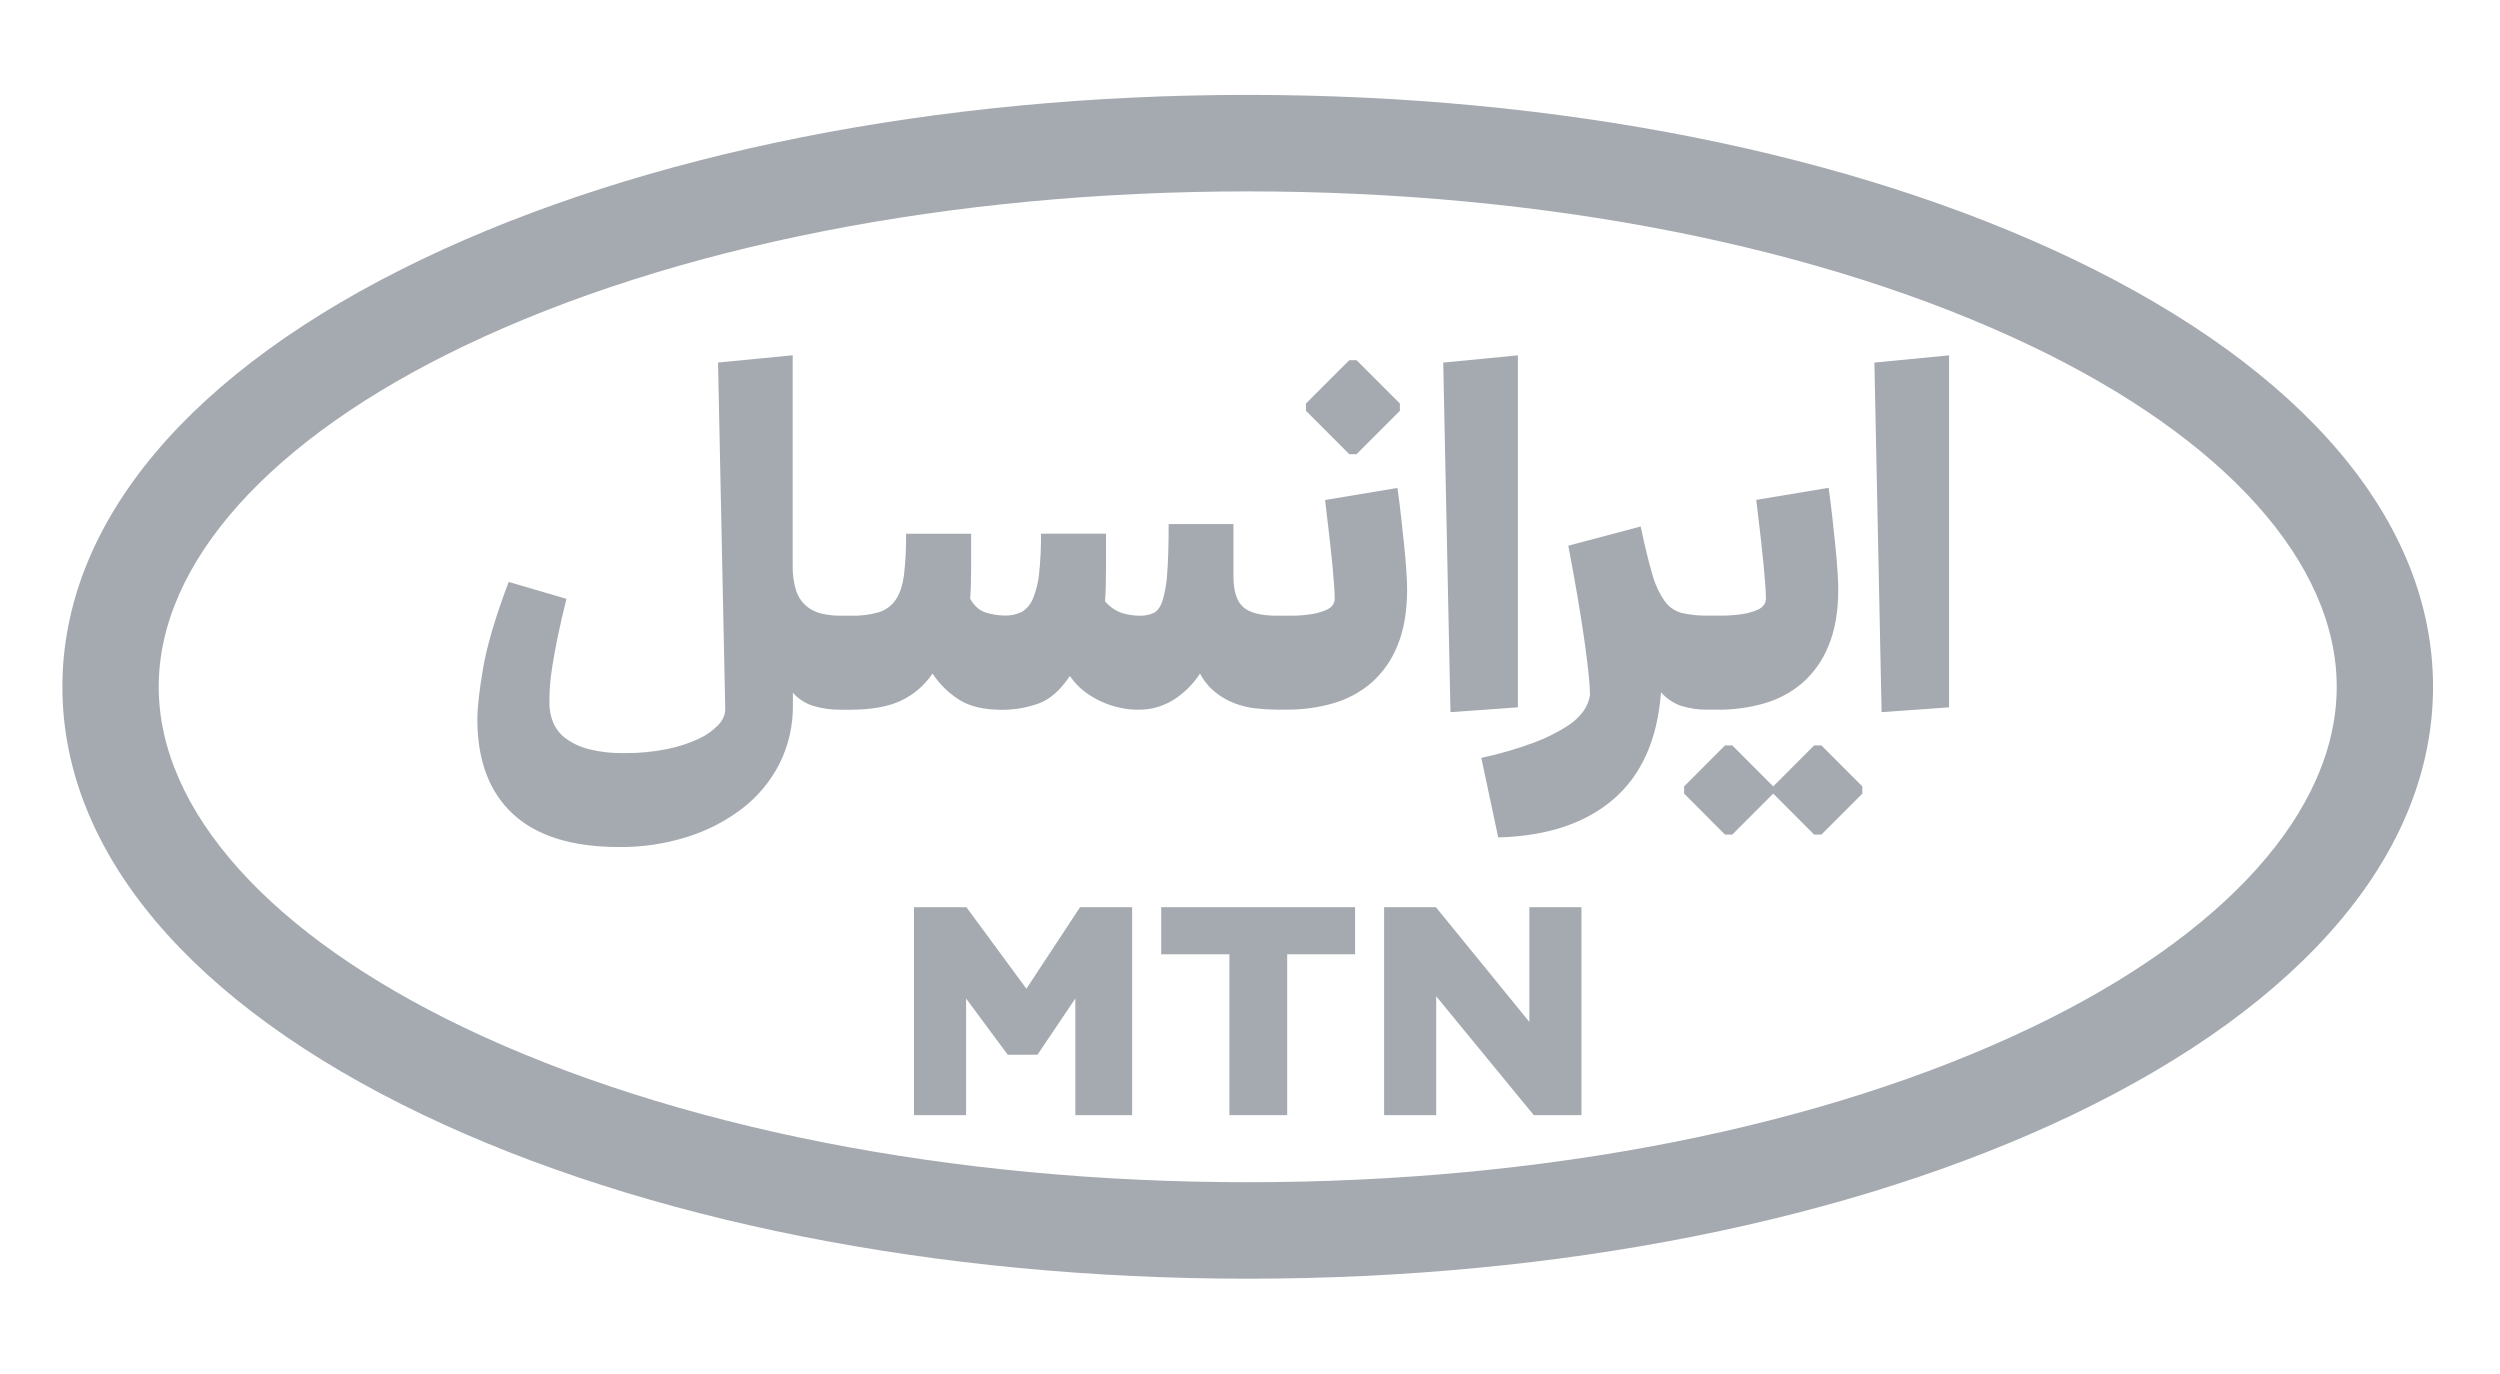
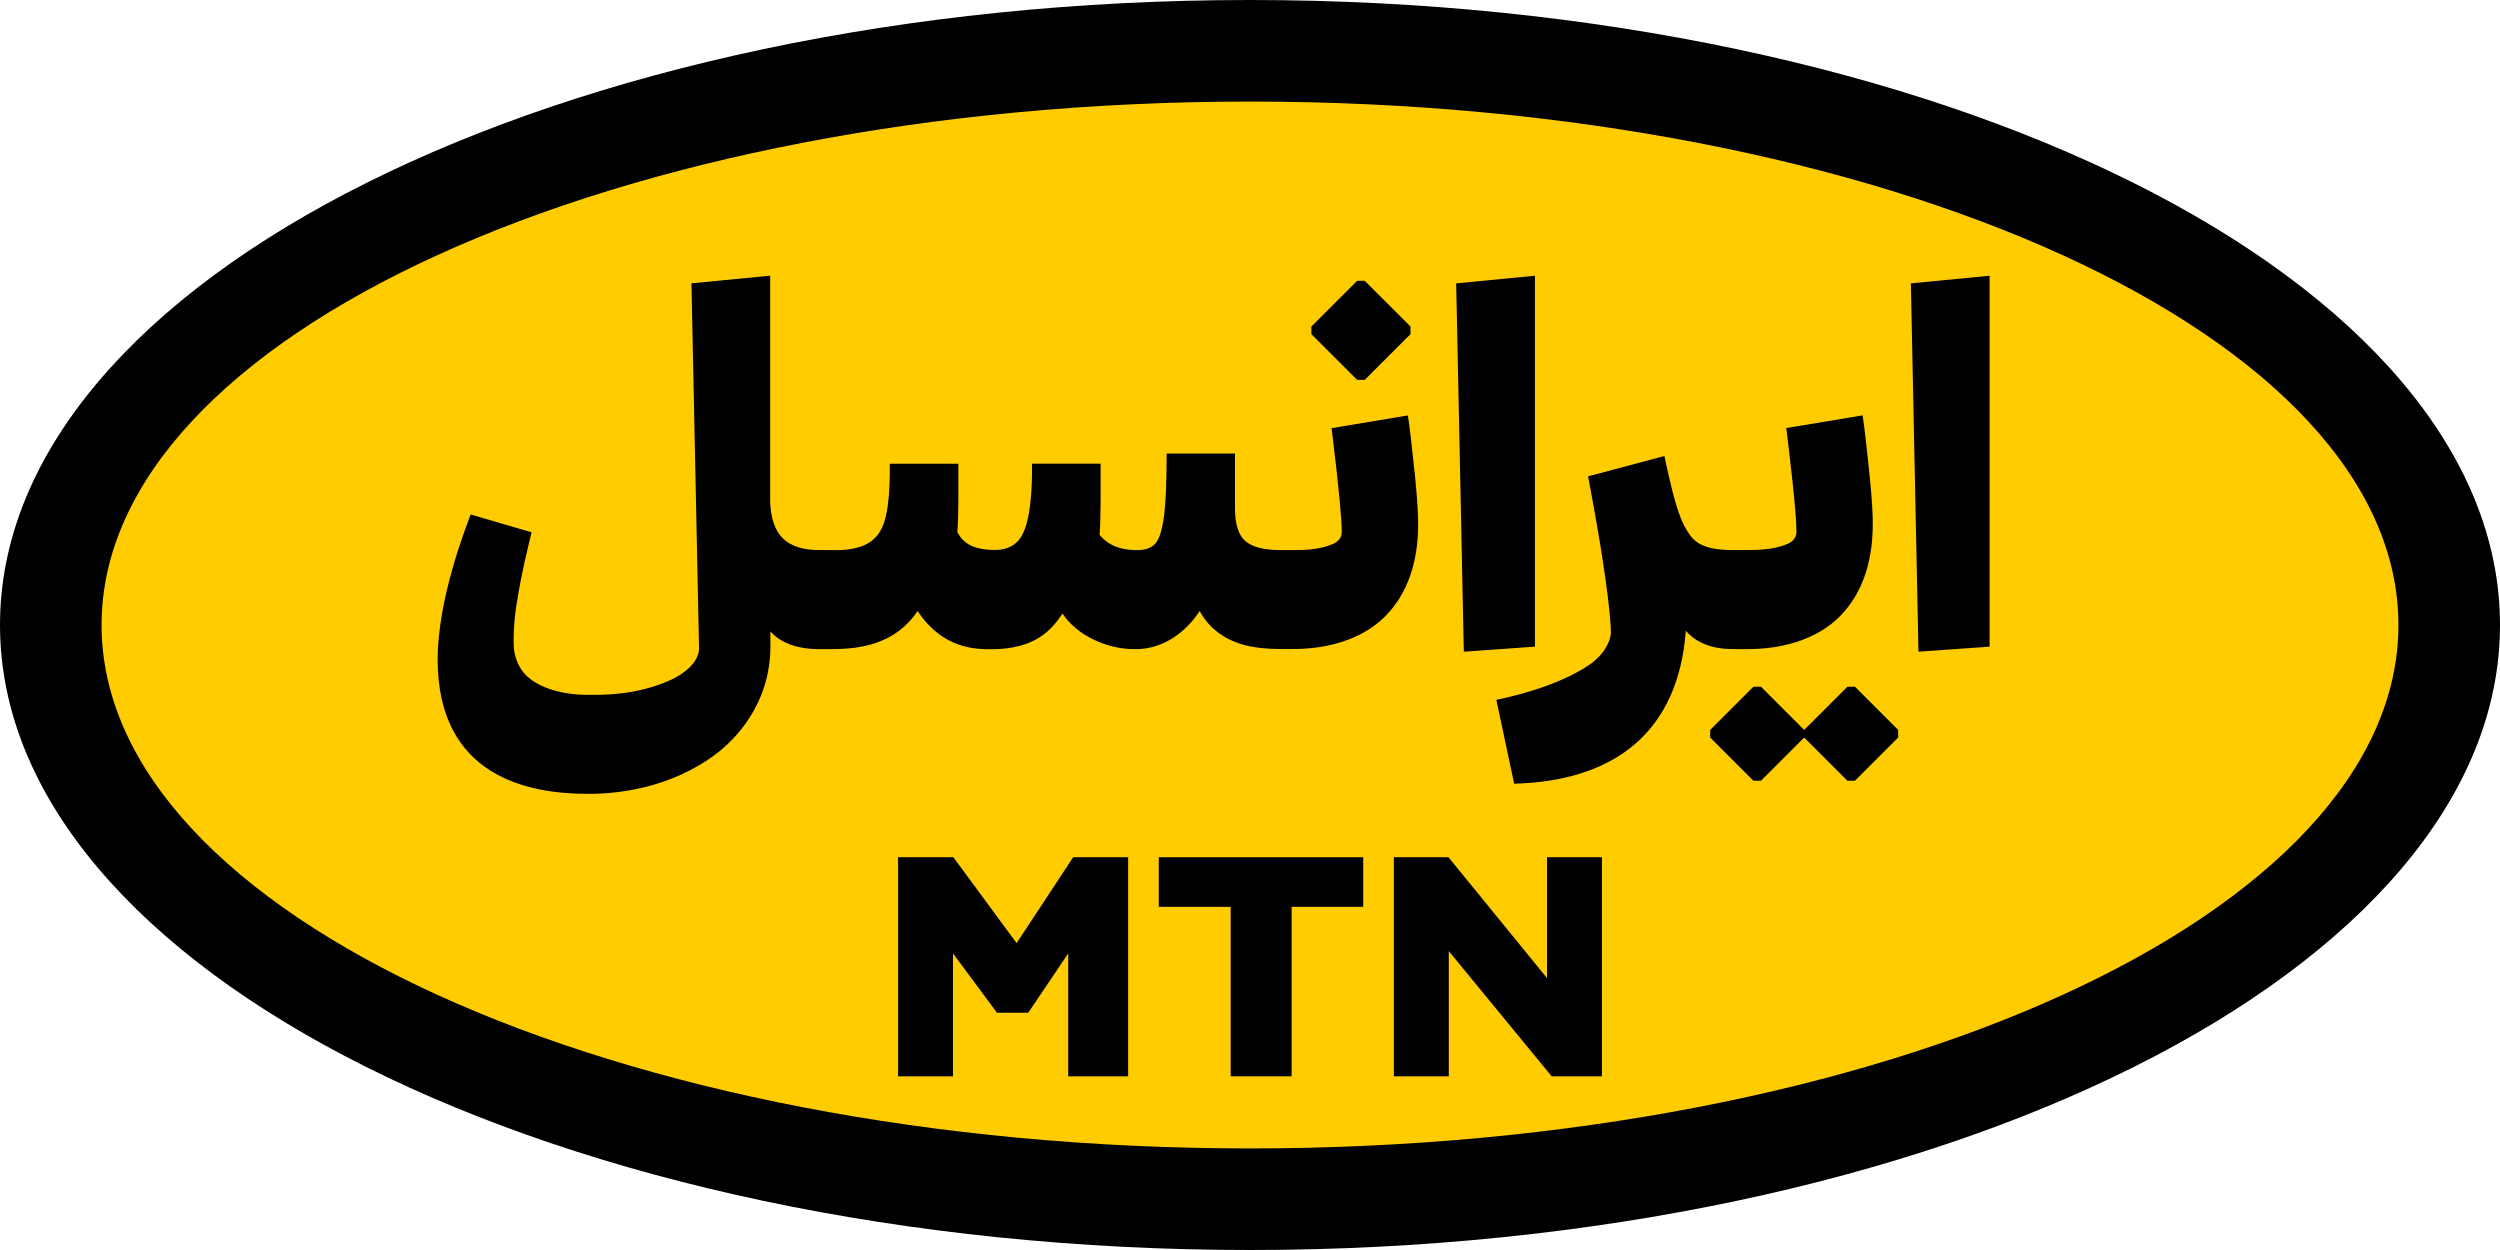
- <svg xmlns="http://www.w3.org/2000/svg" width="182" height="100" viewBox="0 0 182 100" fill="none">
-   <path d="M150.883 18.848C134.784 11.154 113.458 6.908 90.833 6.908C68.208 6.908 46.87 11.154 30.78 18.848C13.859 26.937 4.542 37.999 4.542 49.999C4.542 61.999 13.859 73.061 30.78 81.15C46.87 88.845 68.203 93.09 90.833 93.09C113.463 93.09 134.786 88.852 150.885 81.157C167.805 73.061 177.125 61.999 177.125 49.999C177.125 37.999 167.805 26.937 150.883 18.848ZM147.86 74.817C132.686 82.07 112.435 86.065 90.831 86.065C69.228 86.065 48.974 82.065 33.803 74.817C19.663 68.057 11.554 59.012 11.554 49.999C11.554 40.986 19.663 31.941 33.803 25.181C48.975 17.928 69.228 13.934 90.831 13.934C112.435 13.934 132.686 17.934 147.86 25.181C162.001 31.941 170.113 40.986 170.113 49.999C170.113 59.012 162.001 68.057 147.86 74.817Z" fill="#1F2B3D" fill-opacity="0.4" />
-   <path d="M102.438 42.892C102.438 42.59 102.42 42.157 102.384 41.594C102.347 41.032 102.295 40.411 102.227 39.733C102.156 39.055 102.08 38.347 101.999 37.609C101.917 36.871 101.829 36.175 101.733 35.522L96.465 36.4C96.722 38.505 96.903 40.12 97.01 41.243C97.115 42.365 97.168 43.151 97.168 43.594C97.165 43.743 97.122 43.889 97.044 44.016C96.922 44.19 96.751 44.324 96.554 44.402C96.228 44.542 95.887 44.642 95.537 44.7C94.975 44.792 94.406 44.833 93.836 44.823H92.959C91.812 44.823 91 44.619 90.523 44.209C90.041 43.8 89.796 43.045 89.796 41.945V38.154H85.078C85.078 39.651 85.043 40.839 84.973 41.716C84.937 42.393 84.825 43.064 84.638 43.716C84.486 44.171 84.275 44.471 84.008 44.611C83.685 44.763 83.33 44.835 82.973 44.822C82.533 44.822 82.096 44.756 81.675 44.627C81.195 44.459 80.77 44.162 80.447 43.769C80.471 43.463 80.489 43.102 80.5 42.678C80.511 42.254 80.518 41.823 80.518 41.38V38.852H75.784C75.795 39.831 75.748 40.81 75.644 41.783C75.583 42.409 75.429 43.021 75.188 43.602C75.029 43.997 74.746 44.329 74.382 44.549C74 44.736 73.578 44.827 73.153 44.812C72.69 44.809 72.229 44.738 71.785 44.602C71.317 44.461 70.931 44.122 70.628 43.583C70.652 43.28 70.668 42.929 70.681 42.531C70.694 42.133 70.699 41.718 70.699 41.283V38.856H65.963C65.976 39.864 65.924 40.873 65.807 41.874C65.701 42.648 65.497 43.25 65.193 43.682C64.896 44.11 64.463 44.425 63.965 44.576C63.303 44.761 62.617 44.844 61.93 44.823H61.222C60.738 44.83 60.255 44.776 59.785 44.665C59.377 44.567 58.999 44.375 58.68 44.103C58.34 43.802 58.089 43.414 57.953 42.98C57.773 42.383 57.69 41.761 57.708 41.138V25.865L52.273 26.392L52.798 51.665C52.773 52.077 52.598 52.465 52.307 52.756C51.904 53.184 51.422 53.53 50.887 53.773C50.154 54.114 49.383 54.368 48.59 54.527C47.551 54.738 46.493 54.838 45.433 54.825C44.577 54.843 43.722 54.749 42.89 54.545C42.284 54.397 41.713 54.135 41.206 53.773C40.798 53.477 40.477 53.077 40.276 52.614C40.084 52.147 39.989 51.645 39.996 51.14C39.996 50.837 40.007 50.469 40.03 50.036C40.065 49.518 40.125 49.002 40.212 48.491C40.304 47.894 40.432 47.193 40.597 46.385C40.762 45.578 40.975 44.648 41.238 43.594L37.031 42.363C36.072 44.909 35.452 46.997 35.172 48.629C34.893 50.26 34.752 51.505 34.751 52.363C34.751 55.359 35.616 57.658 37.347 59.262C39.078 60.865 41.661 61.666 45.097 61.665C46.768 61.678 48.43 61.429 50.024 60.927C51.474 60.478 52.833 59.777 54.04 58.856C55.169 57.987 56.091 56.879 56.74 55.611C57.408 54.277 57.745 52.802 57.723 51.311V50.434C58.114 50.874 58.616 51.201 59.176 51.382C59.839 51.583 60.529 51.679 61.222 51.667H61.923C63.42 51.667 64.636 51.451 65.571 51.018C66.51 50.582 67.311 49.896 67.885 49.034C68.393 49.802 69.056 50.454 69.833 50.947C70.592 51.432 71.638 51.674 72.97 51.674C73.857 51.674 74.737 51.523 75.573 51.229C76.414 50.935 77.185 50.263 77.888 49.211C78.177 49.639 78.532 50.018 78.94 50.334C79.333 50.634 79.76 50.887 80.211 51.089C80.639 51.282 81.086 51.429 81.545 51.527C81.96 51.618 82.383 51.665 82.807 51.667C83.778 51.69 84.733 51.415 85.543 50.878C86.269 50.395 86.887 49.767 87.36 49.034C87.637 49.562 88.019 50.028 88.483 50.403C88.911 50.746 89.39 51.018 89.903 51.211C90.4 51.395 90.918 51.517 91.445 51.574C91.952 51.631 92.462 51.66 92.972 51.662H93.673C94.811 51.67 95.944 51.516 97.039 51.205C98.065 50.915 99.016 50.407 99.828 49.714C100.672 48.97 101.327 48.035 101.739 46.987C102.205 45.872 102.438 44.507 102.438 42.892Z" fill="#1F2B3D" fill-opacity="0.4" />
-   <path d="M98.754 33.064L101.912 29.906V29.379L98.754 26.221H98.229L95.072 29.379V29.906L98.229 33.064H98.754Z" fill="#1F2B3D" fill-opacity="0.4" />
-   <path d="M110.502 51.493V25.869L105.067 26.396L105.594 51.844L110.502 51.493Z" fill="#1F2B3D" fill-opacity="0.4" />
-   <path d="M132.072 54.266L129.091 57.249L126.11 54.266H125.583L122.602 57.249V57.775L125.583 60.758H126.11L129.091 57.775L132.072 60.758H132.597L135.578 57.775V57.249L132.597 54.266H132.072Z" fill="#1F2B3D" fill-opacity="0.4" />
-   <path d="M124.354 51.666H125.057C126.195 51.674 127.329 51.521 128.424 51.21C129.45 50.92 130.401 50.411 131.212 49.719C132.056 48.974 132.711 48.039 133.123 46.992C133.591 45.868 133.825 44.499 133.825 42.885C133.825 42.581 133.807 42.149 133.772 41.586C133.737 41.024 133.684 40.403 133.614 39.725C133.542 39.047 133.467 38.339 133.387 37.601C133.307 36.863 133.219 36.167 133.123 35.514L127.855 36.392C128.113 38.497 128.295 40.112 128.4 41.236C128.505 42.357 128.558 43.143 128.558 43.586C128.555 43.735 128.513 43.881 128.436 44.008C128.313 44.181 128.142 44.315 127.944 44.394C127.619 44.534 127.278 44.634 126.929 44.692C126.366 44.784 125.796 44.825 125.226 44.816H124.351C123.702 44.831 123.054 44.766 122.421 44.621C121.917 44.484 121.476 44.174 121.177 43.745C120.77 43.145 120.467 42.48 120.281 41.779C120.026 40.925 119.745 39.773 119.44 38.325L114.172 39.728C114.71 42.561 115.107 44.907 115.365 46.766C115.623 48.626 115.752 49.907 115.751 50.61C115.686 51.006 115.537 51.383 115.313 51.715C114.973 52.19 114.54 52.59 114.041 52.892C113.289 53.366 112.49 53.76 111.656 54.066C110.412 54.526 109.137 54.896 107.841 55.172L109.069 60.965C112.622 60.87 115.422 59.94 117.469 58.174C119.516 56.408 120.666 53.816 120.921 50.399C121.312 50.848 121.813 51.187 122.374 51.383C123.003 51.582 123.66 51.676 124.32 51.663L124.354 51.666Z" fill="#1F2B3D" fill-opacity="0.4" />
-   <path d="M136.98 51.844L141.891 51.493V25.869L136.455 26.396L136.98 51.844Z" fill="#1F2B3D" fill-opacity="0.4" />
-   <path d="M74.721 71.979L70.354 66.043H66.539V81.181H70.331V72.692L73.364 76.787H75.526L78.284 72.692V81.181H82.42V66.043H78.629L74.721 71.979Z" fill="#1F2B3D" fill-opacity="0.4" />
-   <path d="M84.535 69.472H89.5V81.181H93.707V69.472H98.649V66.043H84.535V69.472Z" fill="#1F2B3D" fill-opacity="0.4" />
-   <path d="M111.336 74.394L104.533 66.043H100.763V81.181H104.556V72.53L111.658 81.181H115.129V66.043H111.336V74.394Z" fill="#1F2B3D" fill-opacity="0.4" />
+ <svg xmlns="http://www.w3.org/2000/svg" id="b" viewBox="0 0 300 150">
+   <defs>
+     <style>.d,.e{stroke-width:0px;}.e{fill:#fc0;}</style>
+   </defs>
+   <g id="c">
+     <ellipse class="d" cx="150" cy="75" rx="150" ry="75" />
+     <ellipse class="e" cx="150" cy="75" rx="137.811" ry="62.811" />
+     <path class="d" d="m170.173,62.656c0-.833-.09-2.727-.366-5.488-.437-4.136-.6-5.548-.859-7.314l-9.158,1.525c.446,3.657.762,6.461.947,8.413.183,1.948.275,3.313.275,4.083-.016.826-.683,1.251-1.067,1.402-.434.188-1.848.783-4.724.733h-1.525c-1.994,0-3.405-.356-4.235-1.067-.837-.711-1.263-2.021-1.263-3.932v-6.584h-8.201c-0,7.32-.488,8.695-.764,9.66-.287.855-.797,1.999-2.896,1.92-1.338.001-3.113-.276-4.389-1.828.041-.531.073-1.159.092-1.895.041-1.58.032-1.894.032-6.644h-8.229c.068,6.29-.954,8.052-1.036,8.248-.1.248-.841,2.192-3.537,2.103-3.219-.022-3.991-1.426-4.389-2.135.041-.527.069-1.137.092-1.828.04-1.248.032-1.834.032-6.382h-8.233c.076,6.11-.836,7.668-1.339,8.381-.867,1.247-2.462,2.079-5.672,1.983h-1.232c-2.221.028-3.525-.492-4.418-1.251-1.573-1.391-1.726-3.886-1.689-5.151v-26.526l-9.448.916.913,43.895c-.137,2.269-3.251,3.628-3.322,3.66-.868.405-4.105,1.892-9.48,1.828-4.854.101-7.015-1.59-7.348-1.828-1.401-1.016-2.129-2.654-2.103-4.573,0-2.294.26-3.917.376-4.601.59-3.82,1.673-8.057,1.784-8.504l-7.314-2.138c-.621,1.648-3.953,10.17-3.963,17.368,0,14.138,10.94,16.158,17.984,16.156,3.503.027,9.969-.627,15.546-4.879,1.929-1.484,6.511-5.773,6.401-13.105v-1.522c.311.349,1.841,2.216,6.082,2.141h1.219c3.453,0,7.693-.571,10.364-4.573,3.001,4.534,6.91,4.585,8.839,4.585,5.28-.002,7.24-2.321,8.548-4.279.297.44,1.391,2.079,4.039,3.262,1.062.48,2.649.994,4.513,1.004,4.713.113,7.348-3.697,7.914-4.573.559,1.063,1.793,2.794,4.421,3.78.271.1,1.823.776,5.334.783h1.219c6.595.047,9.794-2.61,10.699-3.382,4.434-3.905,4.538-9.635,4.538-11.848Z" />
+     <polygon class="d" points="163.768 45.584 169.257 40.099 169.257 39.183 163.768 33.698 162.856 33.698 157.367 39.183 157.367 40.099 162.856 45.584 163.768 45.584" />
+     <polygon class="d" points="184.191 77.593 184.191 33.088 174.742 34.004 175.658 78.202 184.191 77.593" />
+     <polygon class="d" points="221.684 82.408 216.502 87.591 211.32 82.408 210.404 82.408 205.222 87.591 205.222 88.503 210.404 93.685 211.32 93.685 216.502 88.503 221.684 93.685 222.597 93.685 227.779 88.503 227.779 87.591 222.597 82.408 221.684 82.408" />
+     <path class="d" d="m208.269,77.896h1.222c6.595.046,9.794-2.611,10.699-3.382,4.434-3.912,4.541-9.643,4.541-11.871 0-.817-.085-2.768-.366-5.488-.428-4.055-.574-5.414-.853-7.314l-9.158,1.525c.31,2.528,1.222,9.977,1.222,12.496-.015.68-.473,1.167-1.067,1.402-.413.179-1.833.783-4.724.733h-1.522c-3.508.084-4.771-.791-5.517-1.86-.869-1.281-1.555-2.473-3.019-9.414l-9.158,2.438c.935,4.92,1.626,8.995,2.075,12.224.448,3.229.672,5.455.669,6.676-.365,2.25-2.329,3.575-2.972,3.963-.966.609-4.033,2.524-10.778,3.96l2.135,10.061c12.115-.322,19.702-6.265,20.602-18.351,1.679,1.924,4.1,2.232,5.908,2.195l.06.006Z" />
+     <polygon class="d" points="230.217 78.202 238.753 77.593 238.753 33.088 229.304 34.004 230.217 78.202" />
+     <polygon class="d" points="121.993 113.176 114.401 102.865 107.769 102.865 107.769 129.158 114.36 129.158 114.36 114.414 119.634 121.525 123.392 121.525 128.185 114.414 128.185 129.158 135.376 129.158 135.376 102.865 128.785 102.865 121.993 113.176" />
+     <polygon class="d" points="139.052 108.821 147.682 108.821 147.682 129.158 154.996 129.158 154.996 108.821 163.585 108.821 163.585 102.865 139.052 102.865 139.052 108.821" />
+     <polygon class="d" points="185.64 117.369 173.814 102.865 167.261 102.865 167.261 129.158 173.855 129.158 173.855 114.133 186.199 129.158 192.234 129.158 192.234 102.865 185.64 102.865 185.64 117.369" />
+   </g>
</svg>
